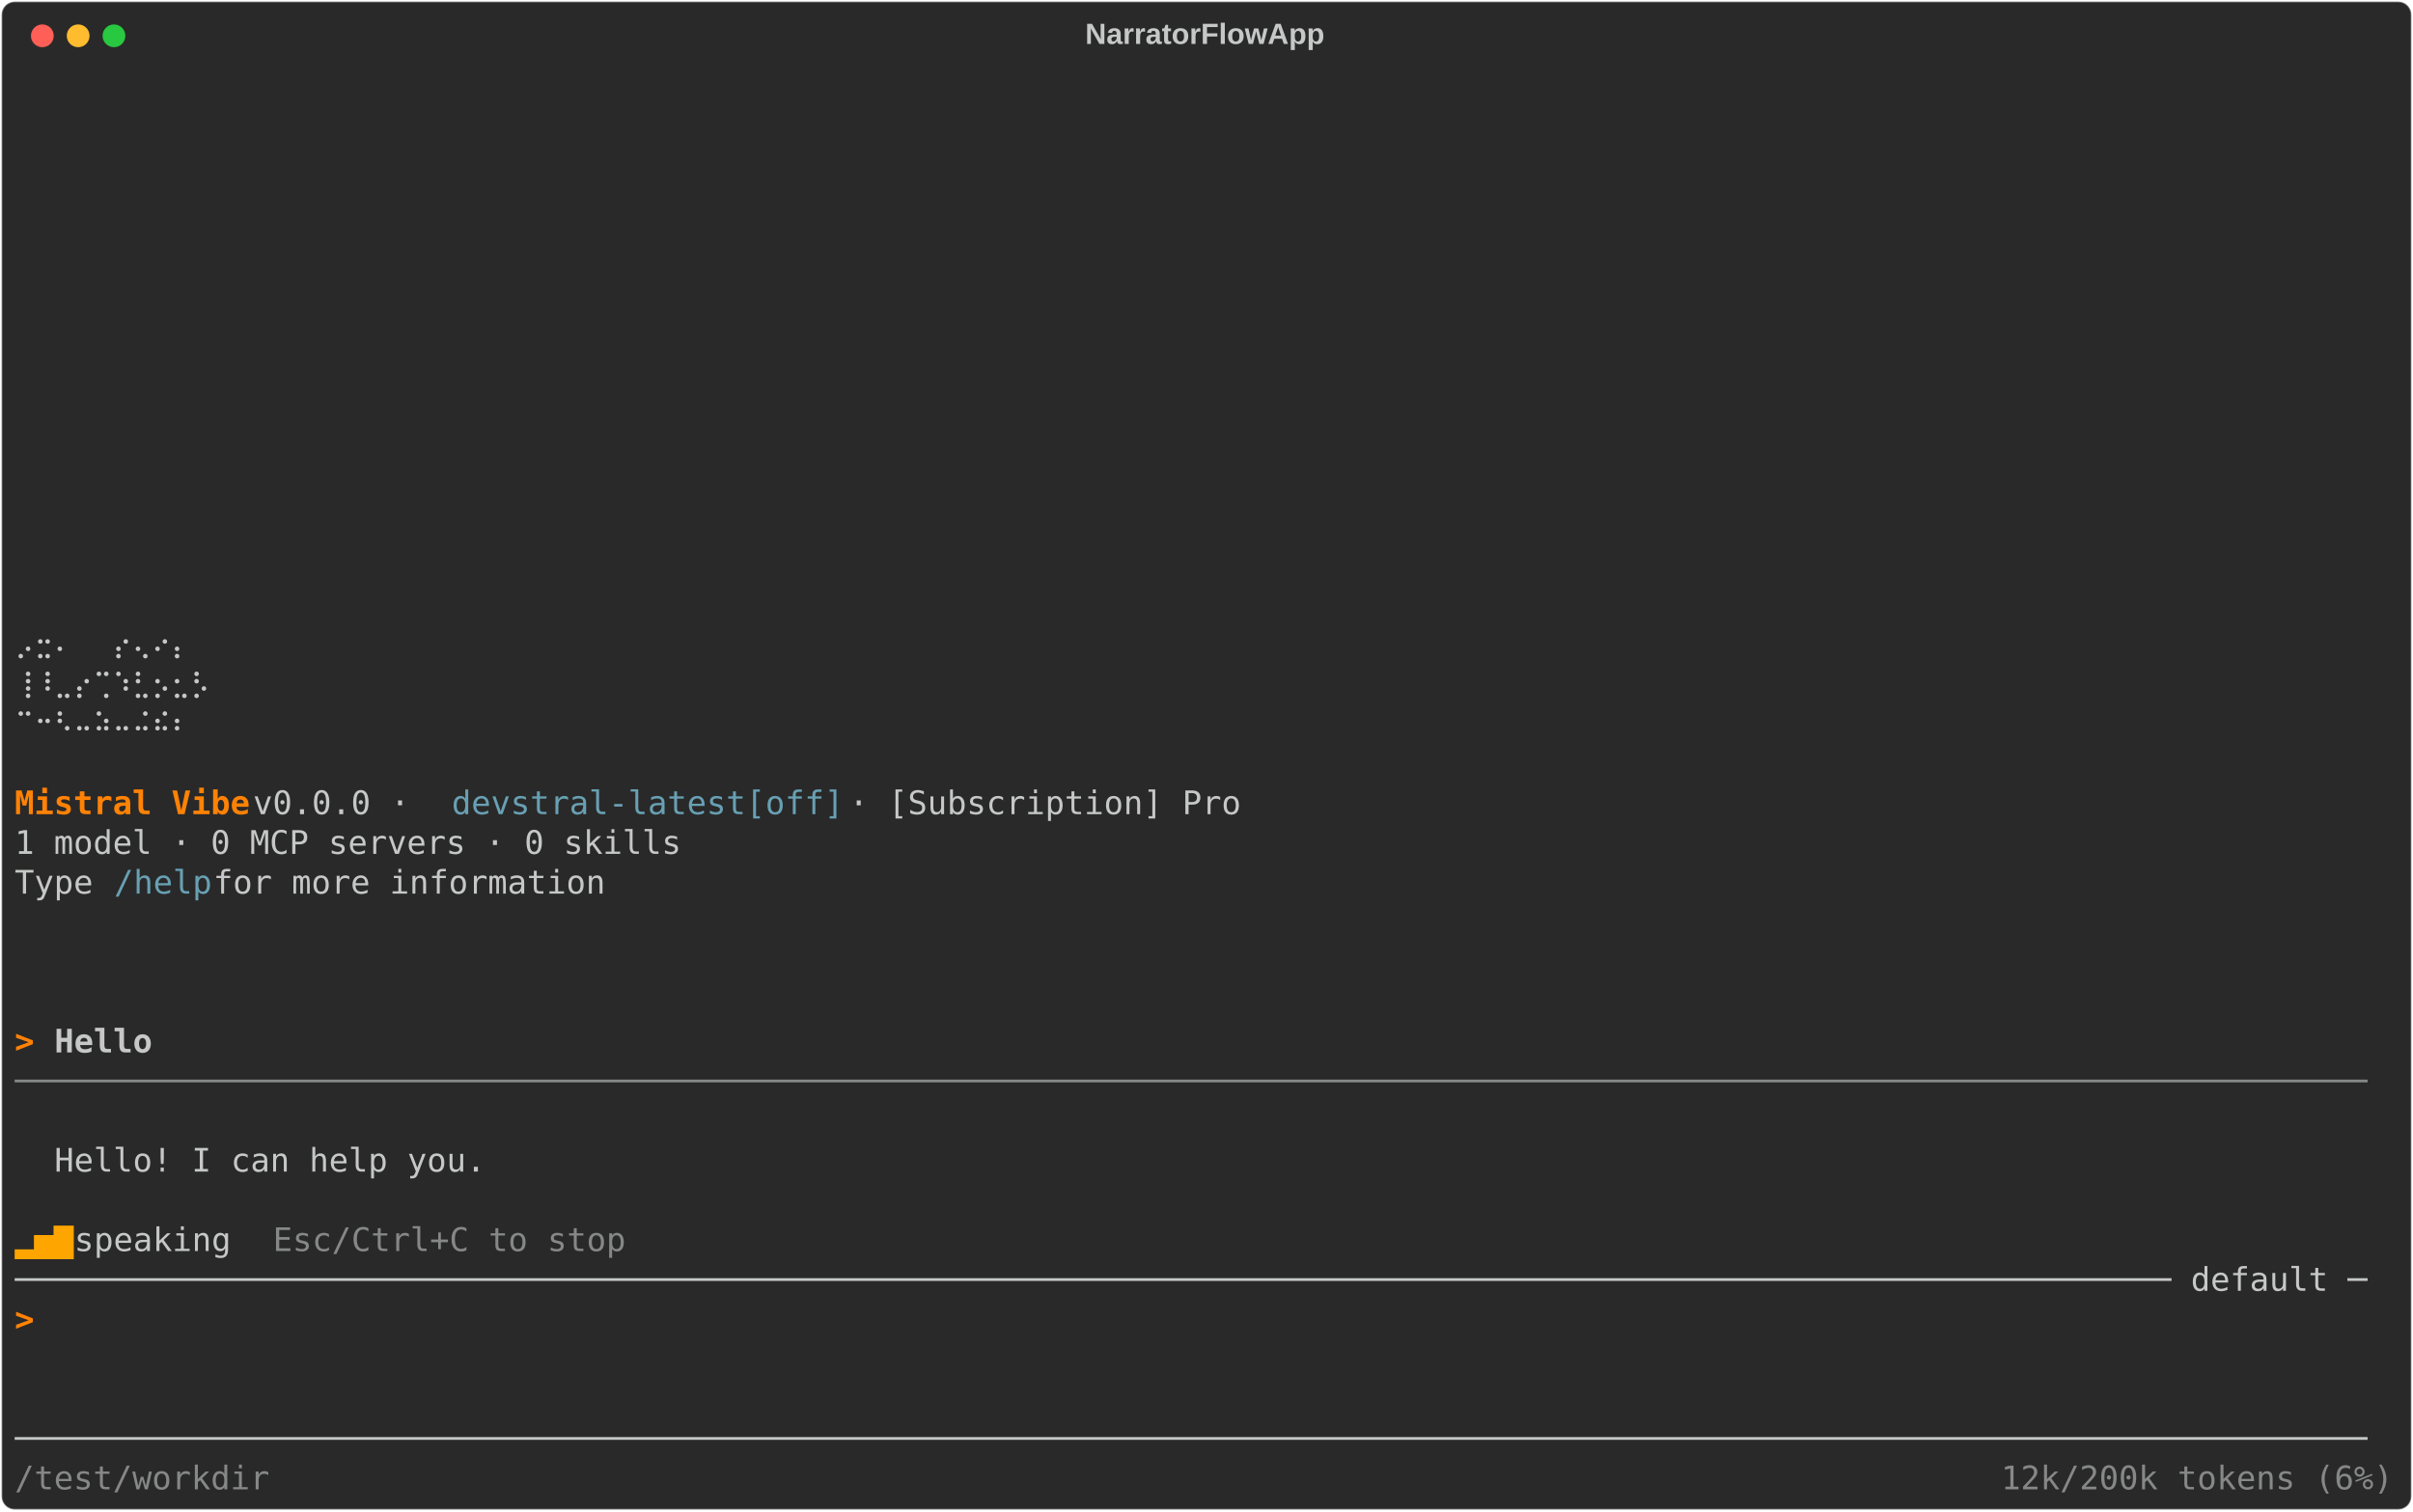
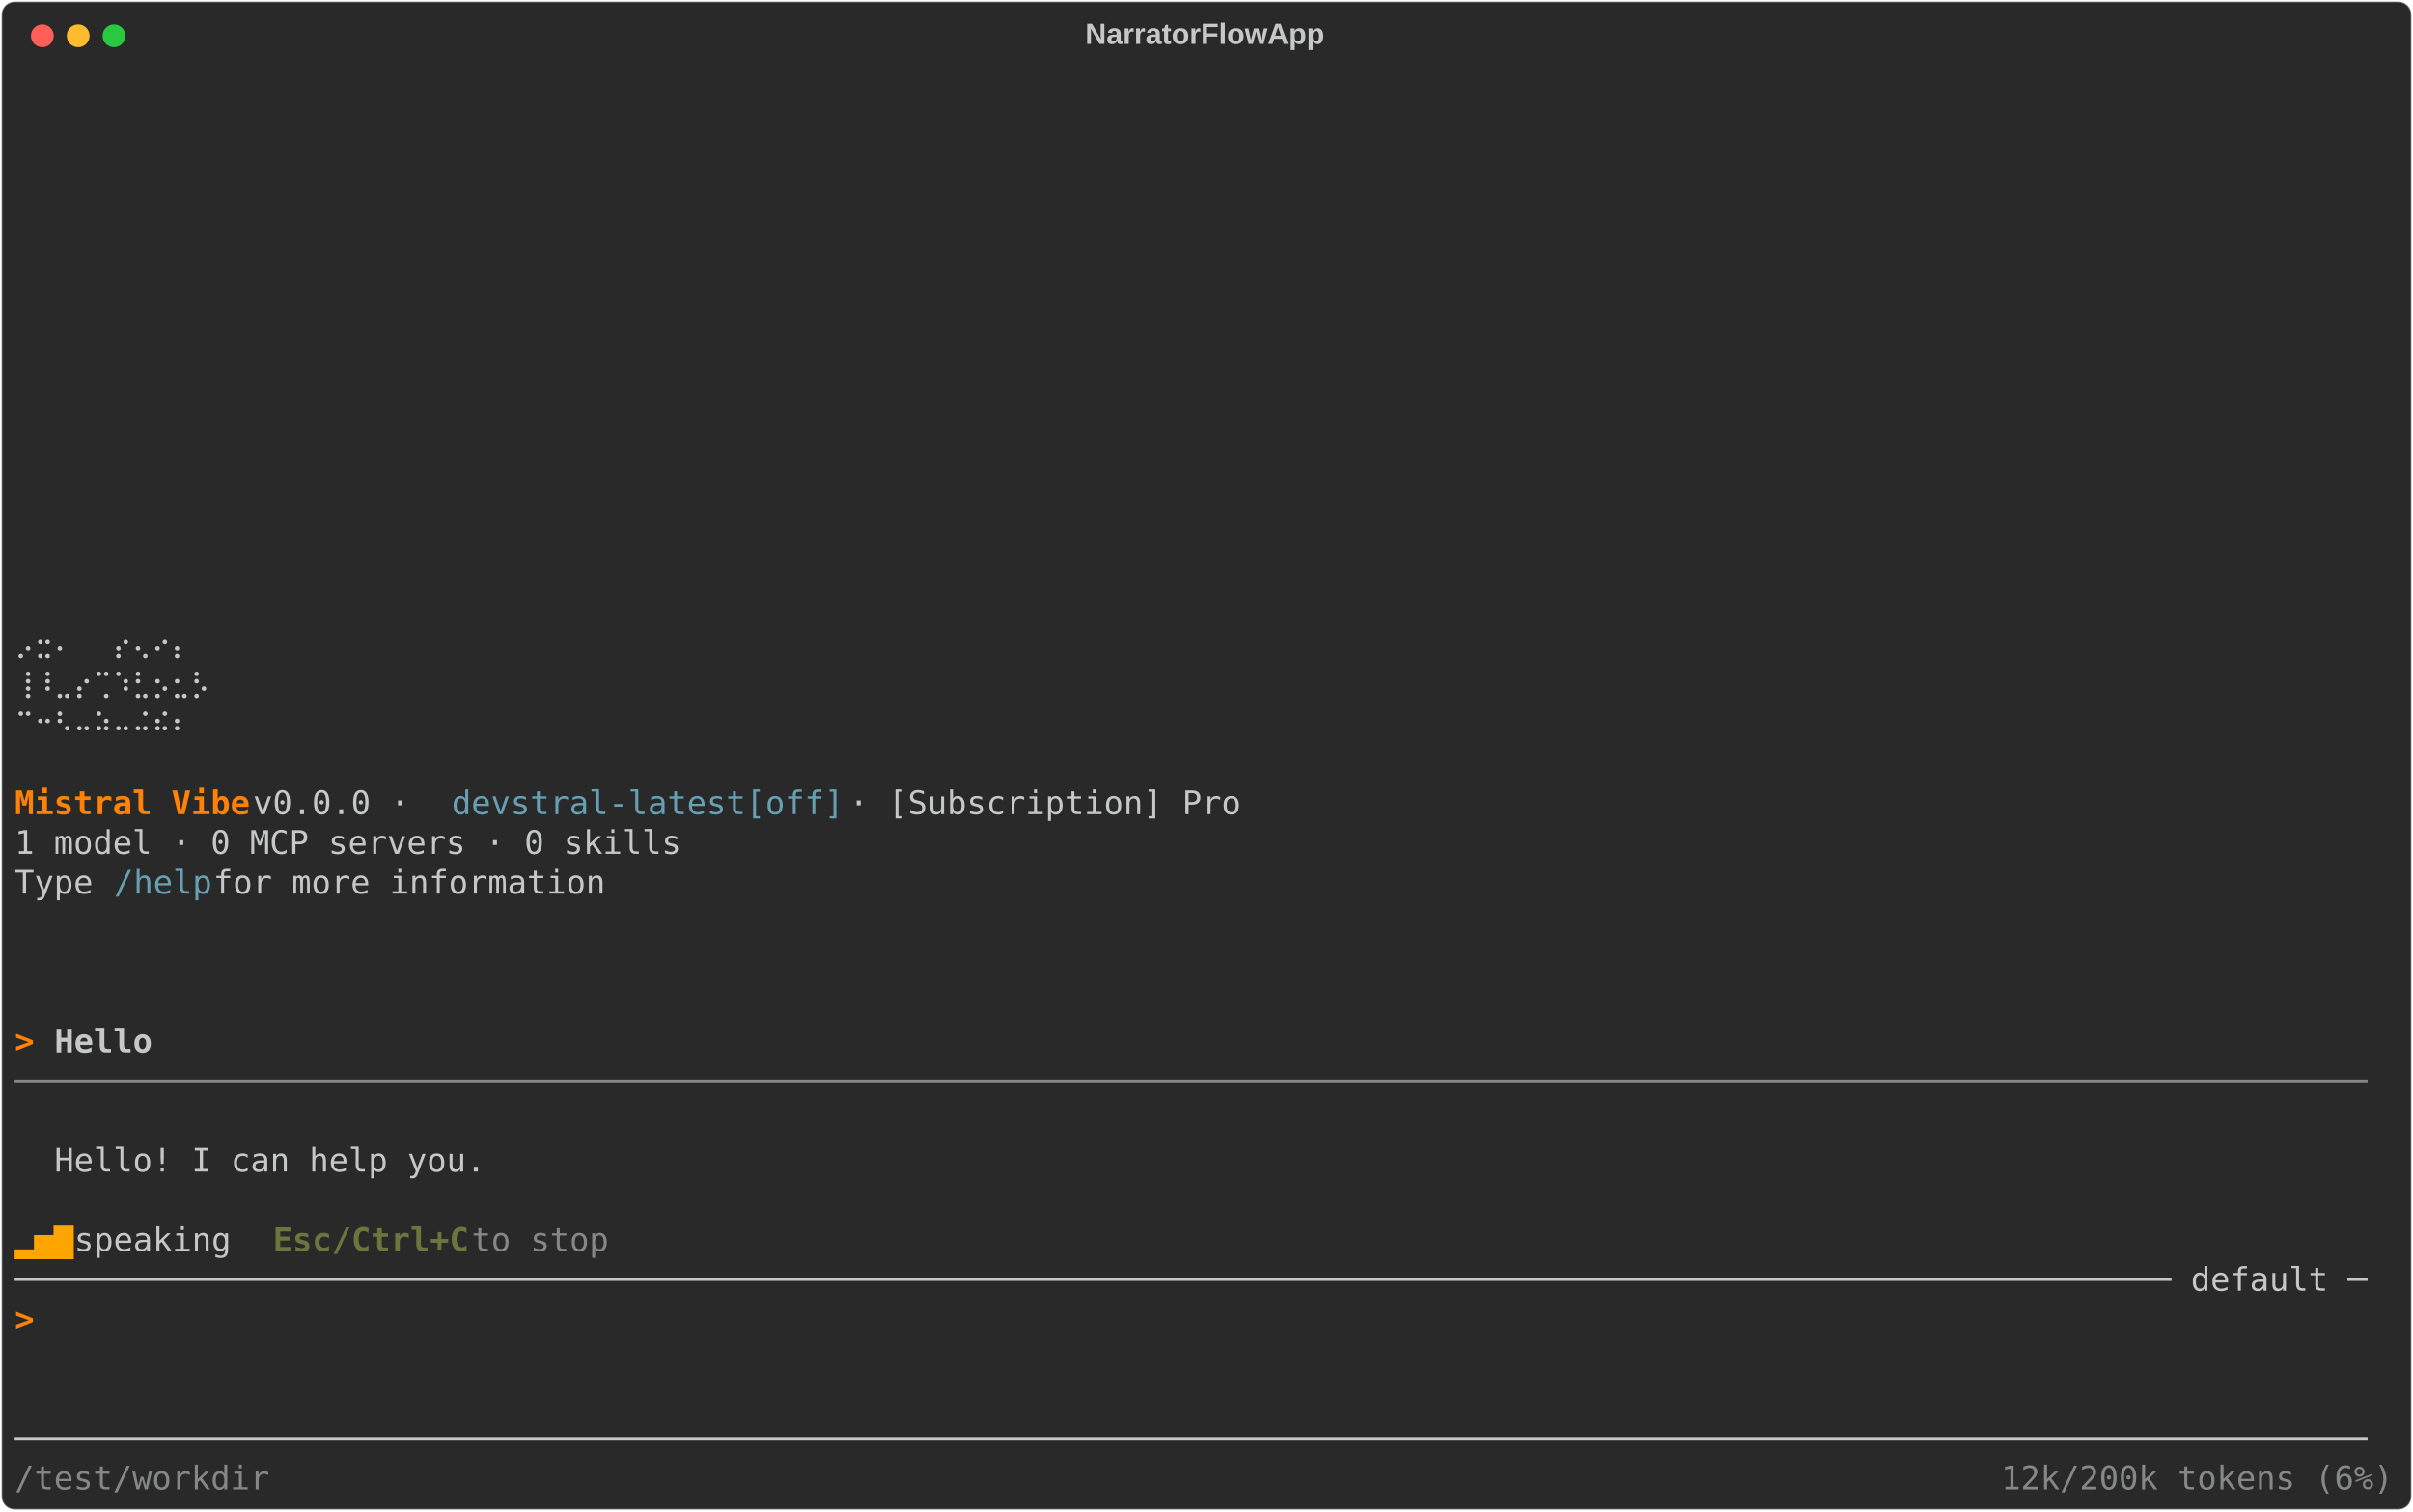
<svg xmlns="http://www.w3.org/2000/svg" class="rich-terminal" viewBox="0 0 1482 928.4">
  <style>

    @font-face {
        font-family: "Fira Code";
        src: local("FiraCode-Regular"),
                url("https://cdnjs.cloudflare.com/ajax/libs/firacode/6.2.0/woff2/FiraCode-Regular.woff2") format("woff2"),
                url("https://cdnjs.cloudflare.com/ajax/libs/firacode/6.2.0/woff/FiraCode-Regular.woff") format("woff");
        font-style: normal;
        font-weight: 400;
    }
    @font-face {
        font-family: "Fira Code";
        src: local("FiraCode-Bold"),
                url("https://cdnjs.cloudflare.com/ajax/libs/firacode/6.2.0/woff2/FiraCode-Bold.woff2") format("woff2"),
                url("https://cdnjs.cloudflare.com/ajax/libs/firacode/6.2.0/woff/FiraCode-Bold.woff") format("woff");
        font-style: bold;
        font-weight: 700;
    }

    .terminal-matrix {
        font-family: Fira Code, monospace;
        font-size: 20px;
        line-height: 24.4px;
        font-variant-east-asian: full-width;
    }

    .terminal-title {
        font-size: 18px;
        font-weight: bold;
        font-family: arial;
    }

    .terminal-r1 { fill: #c5c8c6 }
.terminal-r2 { fill: #ff8205;font-weight: bold }
.terminal-r3 { fill: #68a0b3 }
.terminal-r4 { fill: #c5c8c6;font-weight: bold }
.terminal-r5 { fill: #868887 }
.terminal-r6 { fill: #ffa500;font-weight: bold }
+ .terminal-r7 { fill: #6b753d;font-weight: bold }
    </style>
  <defs>
    <clipPath id="terminal-clip-terminal">
      <rect x="0" y="0" width="1463.0" height="877.4" />
    </clipPath>
    <clipPath id="terminal-line-0">
      <rect x="0" y="1.5" width="1464" height="24.65" />
    </clipPath>
    <clipPath id="terminal-line-1">
      <rect x="0" y="25.9" width="1464" height="24.65" />
    </clipPath>
    <clipPath id="terminal-line-2">
      <rect x="0" y="50.3" width="1464" height="24.65" />
    </clipPath>
    <clipPath id="terminal-line-3">
      <rect x="0" y="74.7" width="1464" height="24.65" />
    </clipPath>
    <clipPath id="terminal-line-4">
      <rect x="0" y="99.1" width="1464" height="24.65" />
    </clipPath>
    <clipPath id="terminal-line-5">
      <rect x="0" y="123.5" width="1464" height="24.65" />
    </clipPath>
    <clipPath id="terminal-line-6">
      <rect x="0" y="147.9" width="1464" height="24.65" />
    </clipPath>
    <clipPath id="terminal-line-7">
      <rect x="0" y="172.3" width="1464" height="24.65" />
    </clipPath>
    <clipPath id="terminal-line-8">
      <rect x="0" y="196.7" width="1464" height="24.65" />
    </clipPath>
    <clipPath id="terminal-line-9">
      <rect x="0" y="221.1" width="1464" height="24.65" />
    </clipPath>
    <clipPath id="terminal-line-10">
      <rect x="0" y="245.5" width="1464" height="24.65" />
    </clipPath>
    <clipPath id="terminal-line-11">
      <rect x="0" y="269.9" width="1464" height="24.65" />
    </clipPath>
    <clipPath id="terminal-line-12">
      <rect x="0" y="294.3" width="1464" height="24.65" />
    </clipPath>
    <clipPath id="terminal-line-13">
      <rect x="0" y="318.7" width="1464" height="24.65" />
    </clipPath>
    <clipPath id="terminal-line-14">
      <rect x="0" y="343.1" width="1464" height="24.65" />
    </clipPath>
    <clipPath id="terminal-line-15">
      <rect x="0" y="367.5" width="1464" height="24.65" />
    </clipPath>
    <clipPath id="terminal-line-16">
      <rect x="0" y="391.9" width="1464" height="24.65" />
    </clipPath>
    <clipPath id="terminal-line-17">
      <rect x="0" y="416.3" width="1464" height="24.65" />
    </clipPath>
    <clipPath id="terminal-line-18">
      <rect x="0" y="440.7" width="1464" height="24.65" />
    </clipPath>
    <clipPath id="terminal-line-19">
      <rect x="0" y="465.1" width="1464" height="24.65" />
    </clipPath>
    <clipPath id="terminal-line-20">
      <rect x="0" y="489.5" width="1464" height="24.65" />
    </clipPath>
    <clipPath id="terminal-line-21">
      <rect x="0" y="513.9" width="1464" height="24.65" />
    </clipPath>
    <clipPath id="terminal-line-22">
      <rect x="0" y="538.3" width="1464" height="24.65" />
    </clipPath>
    <clipPath id="terminal-line-23">
      <rect x="0" y="562.7" width="1464" height="24.65" />
    </clipPath>
    <clipPath id="terminal-line-24">
      <rect x="0" y="587.1" width="1464" height="24.65" />
    </clipPath>
    <clipPath id="terminal-line-25">
      <rect x="0" y="611.5" width="1464" height="24.65" />
    </clipPath>
    <clipPath id="terminal-line-26">
      <rect x="0" y="635.9" width="1464" height="24.65" />
    </clipPath>
    <clipPath id="terminal-line-27">
      <rect x="0" y="660.3" width="1464" height="24.65" />
    </clipPath>
    <clipPath id="terminal-line-28">
      <rect x="0" y="684.7" width="1464" height="24.65" />
    </clipPath>
    <clipPath id="terminal-line-29">
      <rect x="0" y="709.1" width="1464" height="24.65" />
    </clipPath>
    <clipPath id="terminal-line-30">
      <rect x="0" y="733.5" width="1464" height="24.65" />
    </clipPath>
    <clipPath id="terminal-line-31">
      <rect x="0" y="757.9" width="1464" height="24.65" />
    </clipPath>
    <clipPath id="terminal-line-32">
      <rect x="0" y="782.3" width="1464" height="24.65" />
    </clipPath>
    <clipPath id="terminal-line-33">
      <rect x="0" y="806.7" width="1464" height="24.65" />
    </clipPath>
    <clipPath id="terminal-line-34">
      <rect x="0" y="831.1" width="1464" height="24.65" />
    </clipPath>
  </defs>
  <rect fill="#292929" stroke="rgba(255,255,255,0.35)" stroke-width="1" x="1" y="1" width="1480" height="926.4" rx="8" />
  <text class="terminal-title" fill="#c5c8c6" text-anchor="middle" x="740" y="27">NarratorFlowApp</text>
  <g transform="translate(26,22)">
    <circle cx="0" cy="0" r="7" fill="#ff5f57" />
    <circle cx="22" cy="0" r="7" fill="#febc2e" />
    <circle cx="44" cy="0" r="7" fill="#28c840" />
  </g>
  <g transform="translate(9, 41)" clip-path="url(#terminal-clip-terminal)">
    <g class="terminal-matrix">
      <text class="terminal-r1" x="1464" y="20" textLength="12.2" clip-path="url(#terminal-line-0)">
</text>
      <text class="terminal-r1" x="1464" y="44.4" textLength="12.2" clip-path="url(#terminal-line-1)">
</text>
      <text class="terminal-r1" x="1464" y="68.8" textLength="12.2" clip-path="url(#terminal-line-2)">
</text>
      <text class="terminal-r1" x="1464" y="93.2" textLength="12.2" clip-path="url(#terminal-line-3)">
</text>
      <text class="terminal-r1" x="1464" y="117.6" textLength="12.2" clip-path="url(#terminal-line-4)">
</text>
      <text class="terminal-r1" x="1464" y="142" textLength="12.2" clip-path="url(#terminal-line-5)">
</text>
      <text class="terminal-r1" x="1464" y="166.4" textLength="12.2" clip-path="url(#terminal-line-6)">
</text>
      <text class="terminal-r1" x="1464" y="190.8" textLength="12.2" clip-path="url(#terminal-line-7)">
</text>
      <text class="terminal-r1" x="1464" y="215.2" textLength="12.2" clip-path="url(#terminal-line-8)">
</text>
      <text class="terminal-r1" x="1464" y="239.6" textLength="12.2" clip-path="url(#terminal-line-9)">
</text>
      <text class="terminal-r1" x="1464" y="264" textLength="12.2" clip-path="url(#terminal-line-10)">
</text>
      <text class="terminal-r1" x="1464" y="288.4" textLength="12.2" clip-path="url(#terminal-line-11)">
</text>
      <text class="terminal-r1" x="1464" y="312.8" textLength="12.2" clip-path="url(#terminal-line-12)">
</text>
      <text class="terminal-r1" x="1464" y="337.2" textLength="12.2" clip-path="url(#terminal-line-13)">
</text>
      <text class="terminal-r1" x="0" y="361.6" textLength="134.2" clip-path="url(#terminal-line-14)">  ⡠⣒⠄  ⡔⢄⠔⡄</text>
      <text class="terminal-r1" x="1464" y="361.6" textLength="12.2" clip-path="url(#terminal-line-14)">
</text>
      <text class="terminal-r1" x="0" y="386" textLength="134.2" clip-path="url(#terminal-line-15)"> ⢸⠸⣀⡔⢉⠱⣃⡢⣂⡣</text>
      <text class="terminal-r1" x="1464" y="386" textLength="12.2" clip-path="url(#terminal-line-15)">
</text>
      <text class="terminal-r1" x="0" y="410.4" textLength="134.2" clip-path="url(#terminal-line-16)">  ⠉⠒⠣⠤⠵⠤⠬⠮⠆</text>
      <text class="terminal-r1" x="1464" y="410.4" textLength="12.2" clip-path="url(#terminal-line-16)">
</text>
      <text class="terminal-r1" x="1464" y="434.8" textLength="12.2" clip-path="url(#terminal-line-17)">
</text>
      <text class="terminal-r2" x="0" y="459.2" textLength="146.4" clip-path="url(#terminal-line-18)">Mistral Vibe</text>
      <text class="terminal-r1" x="146.4" y="459.2" textLength="122" clip-path="url(#terminal-line-18)"> v0.0.0 · </text>
      <text class="terminal-r3" x="268.4" y="459.2" textLength="244" clip-path="url(#terminal-line-18)">devstral-latest[off]</text>
      <text class="terminal-r1" x="512.4" y="459.2" textLength="256.2" clip-path="url(#terminal-line-18)"> · [Subscription] Pro</text>
      <text class="terminal-r1" x="1464" y="459.2" textLength="12.2" clip-path="url(#terminal-line-18)">
</text>
      <text class="terminal-r1" x="0" y="483.6" textLength="414.8" clip-path="url(#terminal-line-19)">1 model · 0 MCP servers · 0 skills</text>
      <text class="terminal-r1" x="1464" y="483.6" textLength="12.2" clip-path="url(#terminal-line-19)">
</text>
      <text class="terminal-r1" x="0" y="508" textLength="61" clip-path="url(#terminal-line-20)">Type </text>
      <text class="terminal-r3" x="61" y="508" textLength="61" clip-path="url(#terminal-line-20)">/help</text>
      <text class="terminal-r1" x="122" y="508" textLength="256.2" clip-path="url(#terminal-line-20)"> for more information</text>
      <text class="terminal-r1" x="1464" y="508" textLength="12.2" clip-path="url(#terminal-line-20)">
</text>
      <text class="terminal-r1" x="1464" y="532.4" textLength="12.2" clip-path="url(#terminal-line-21)">
</text>
      <text class="terminal-r1" x="1464" y="556.8" textLength="12.2" clip-path="url(#terminal-line-22)">
</text>
      <text class="terminal-r1" x="1464" y="581.2" textLength="12.2" clip-path="url(#terminal-line-23)">
</text>
      <text class="terminal-r2" x="0" y="605.6" textLength="24.4" clip-path="url(#terminal-line-24)">&gt; </text>
      <text class="terminal-r4" x="24.4" y="605.6" textLength="61" clip-path="url(#terminal-line-24)">Hello</text>
      <text class="terminal-r1" x="1464" y="605.6" textLength="12.2" clip-path="url(#terminal-line-24)">
</text>
      <text class="terminal-r5" x="0" y="630" textLength="1464" clip-path="url(#terminal-line-25)">────────────────────────────────────────────────────────────────────────────────────────────────────────────────────────</text>
      <text class="terminal-r1" x="1464" y="630" textLength="12.2" clip-path="url(#terminal-line-25)">
</text>
      <text class="terminal-r1" x="1464" y="654.4" textLength="12.2" clip-path="url(#terminal-line-26)">
</text>
      <text class="terminal-r1" x="24.4" y="678.8" textLength="268.4" clip-path="url(#terminal-line-27)">Hello! I can help you.</text>
      <text class="terminal-r1" x="1464" y="678.8" textLength="12.2" clip-path="url(#terminal-line-27)">
</text>
      <text class="terminal-r1" x="1464" y="703.2" textLength="12.2" clip-path="url(#terminal-line-28)">
</text>
      <text class="terminal-r6" x="0" y="727.6" textLength="36.6" clip-path="url(#terminal-line-29)">▂▅▇</text>
      <text class="terminal-r1" x="36.6" y="727.6" textLength="122" clip-path="url(#terminal-line-29)"> speaking </text>
-       <text class="terminal-r5" x="158.6" y="727.6" textLength="219.6" clip-path="url(#terminal-line-29)">Esc/Ctrl+C to stop</text>
+       <text class="terminal-r7" x="158.6" y="727.6" textLength="122" clip-path="url(#terminal-line-29)">Esc/Ctrl+C</text>
+       <text class="terminal-r5" x="280.6" y="727.6" textLength="97.6" clip-path="url(#terminal-line-29)"> to stop</text>
      <text class="terminal-r1" x="1464" y="727.6" textLength="12.2" clip-path="url(#terminal-line-29)">
</text>
      <text class="terminal-r1" x="0" y="752" textLength="1464" clip-path="url(#terminal-line-30)">────────────────────────────────────────────────────────────────────────────────────────────────────────────── default ─</text>
      <text class="terminal-r1" x="1464" y="752" textLength="12.2" clip-path="url(#terminal-line-30)">
</text>
      <text class="terminal-r2" x="0" y="776.4" textLength="12.2" clip-path="url(#terminal-line-31)">&gt;</text>
      <text class="terminal-r1" x="1464" y="776.4" textLength="12.2" clip-path="url(#terminal-line-31)">
</text>
      <text class="terminal-r1" x="1464" y="800.8" textLength="12.2" clip-path="url(#terminal-line-32)">
</text>
      <text class="terminal-r1" x="1464" y="825.2" textLength="12.2" clip-path="url(#terminal-line-33)">
</text>
      <text class="terminal-r1" x="0" y="849.6" textLength="1464" clip-path="url(#terminal-line-34)">────────────────────────────────────────────────────────────────────────────────────────────────────────────────────────</text>
      <text class="terminal-r1" x="1464" y="849.6" textLength="12.2" clip-path="url(#terminal-line-34)">
</text>
      <text class="terminal-r5" x="0" y="874" textLength="158.6" clip-path="url(#terminal-line-35)">/test/workdir</text>
      <text class="terminal-r5" x="1220" y="874" textLength="244" clip-path="url(#terminal-line-35)">12k/200k tokens (6%)</text>
    </g>
  </g>
</svg>
